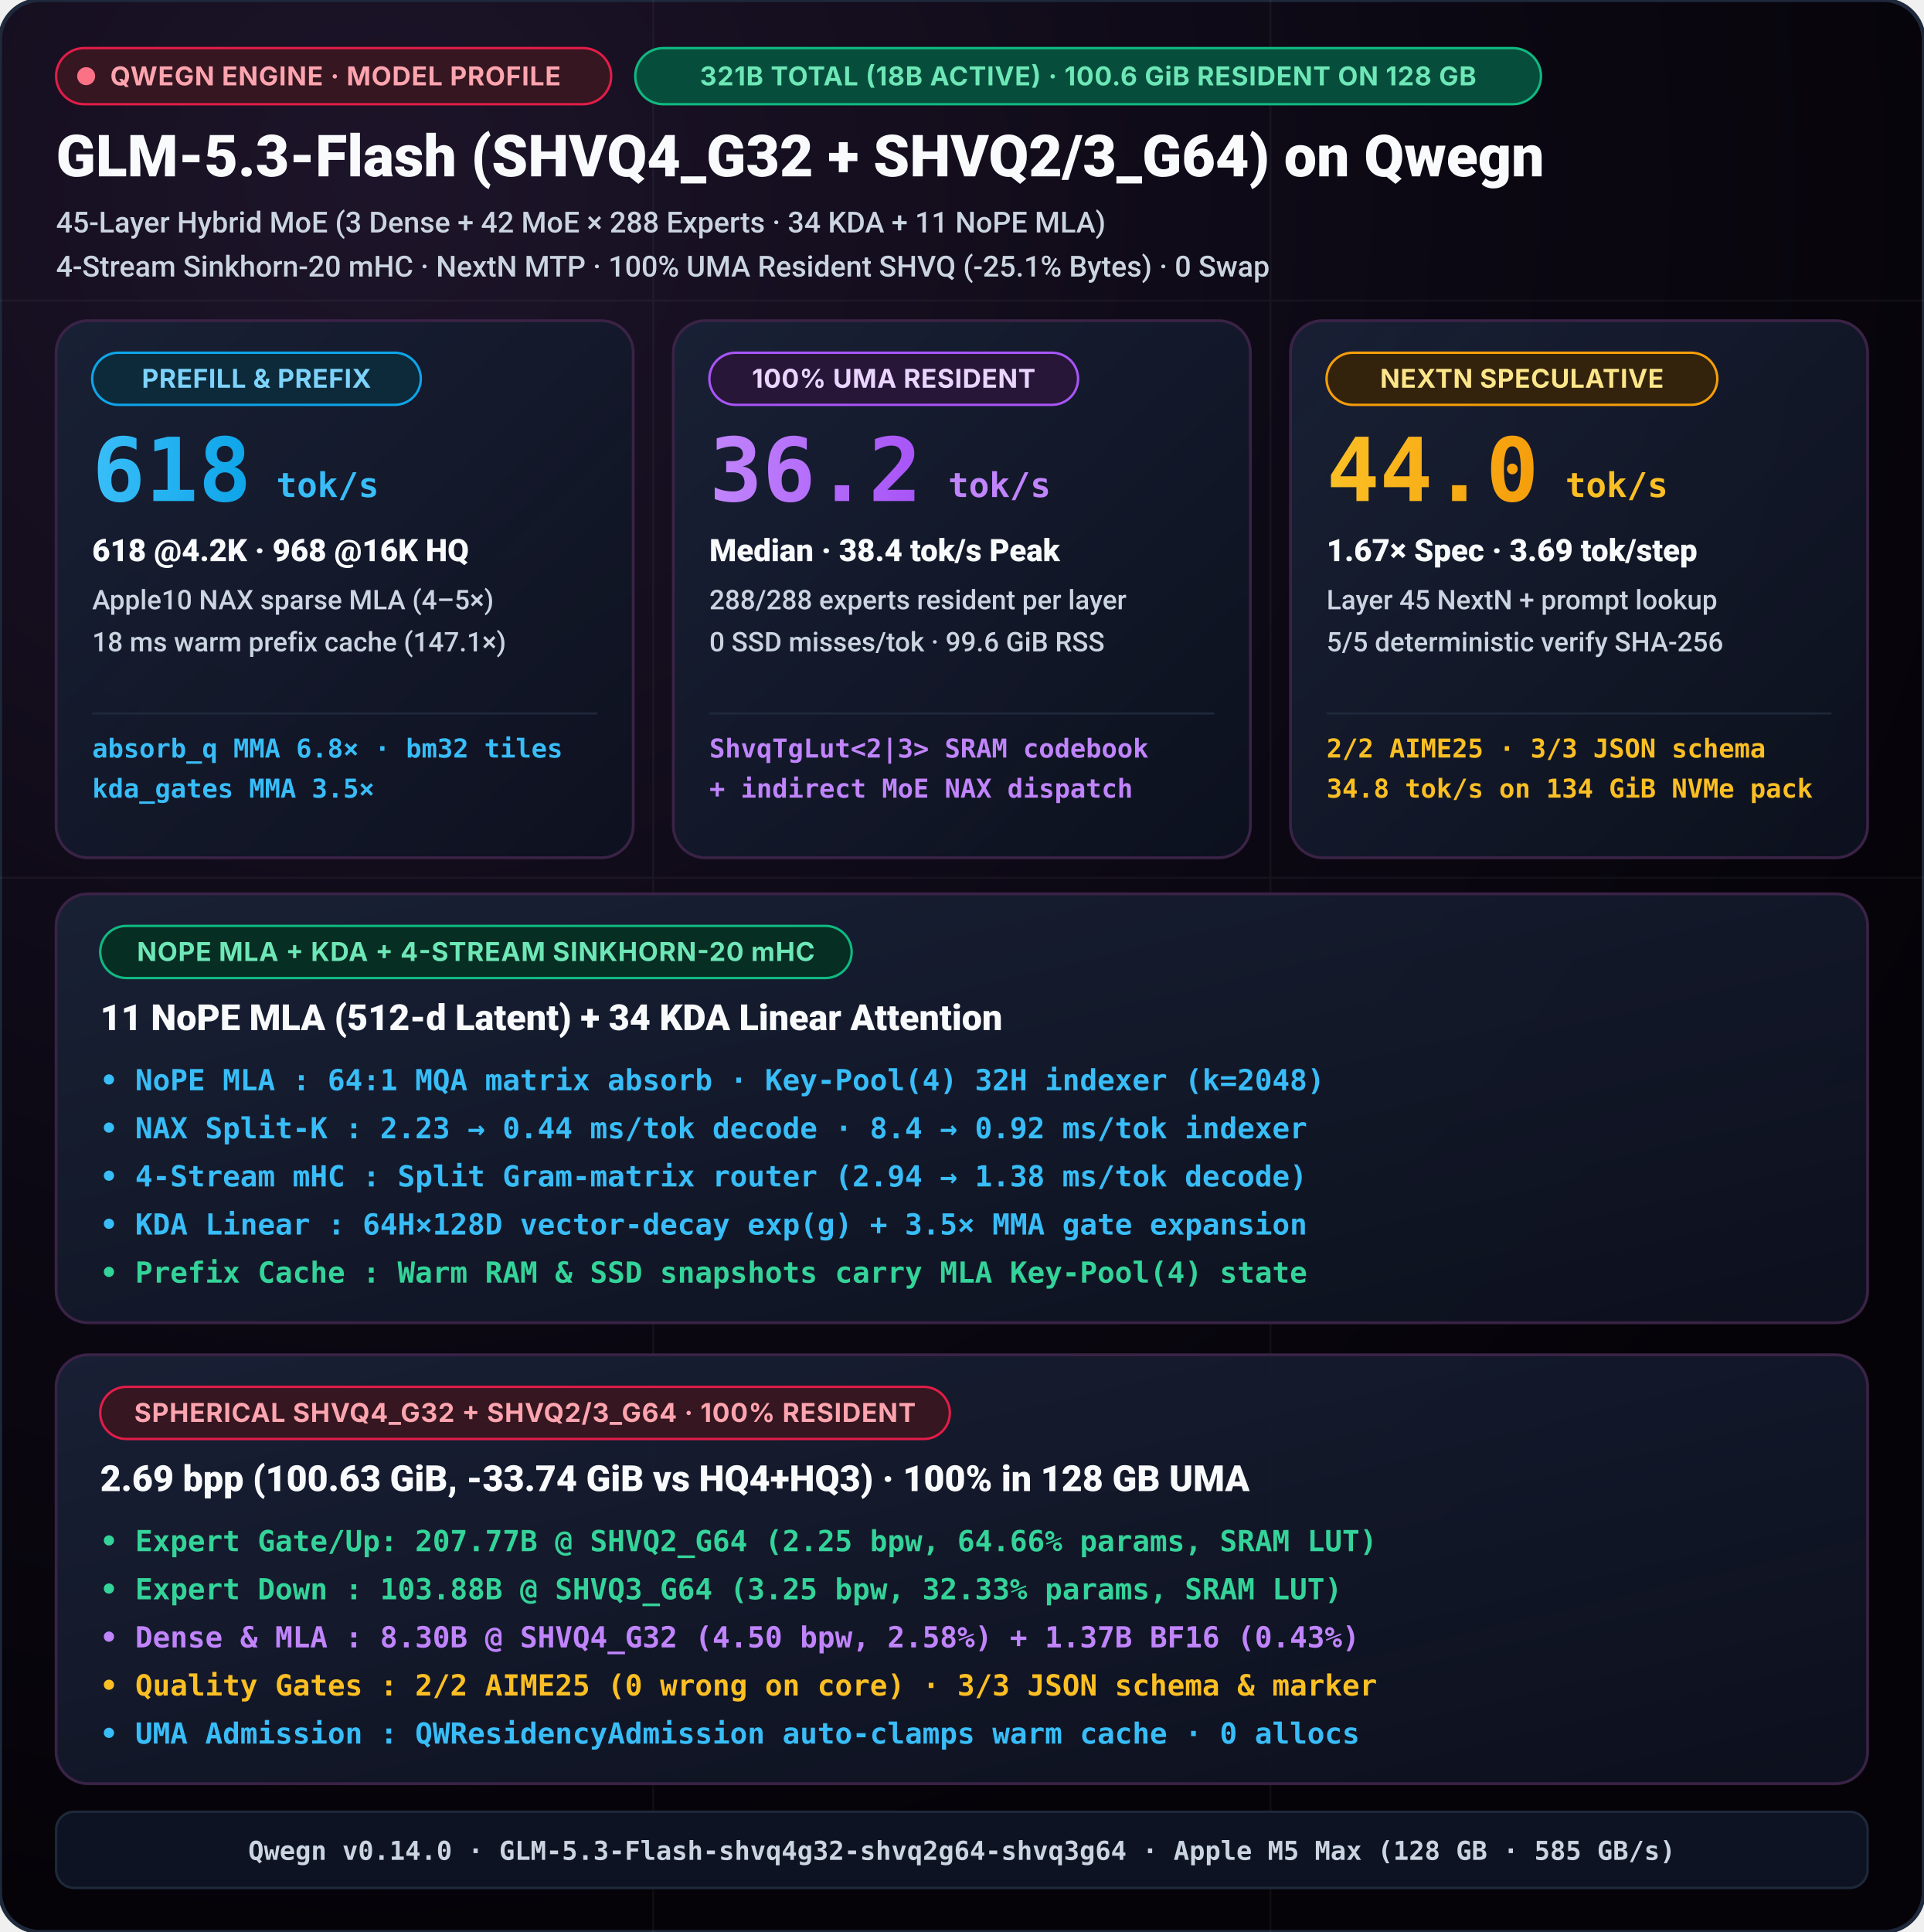
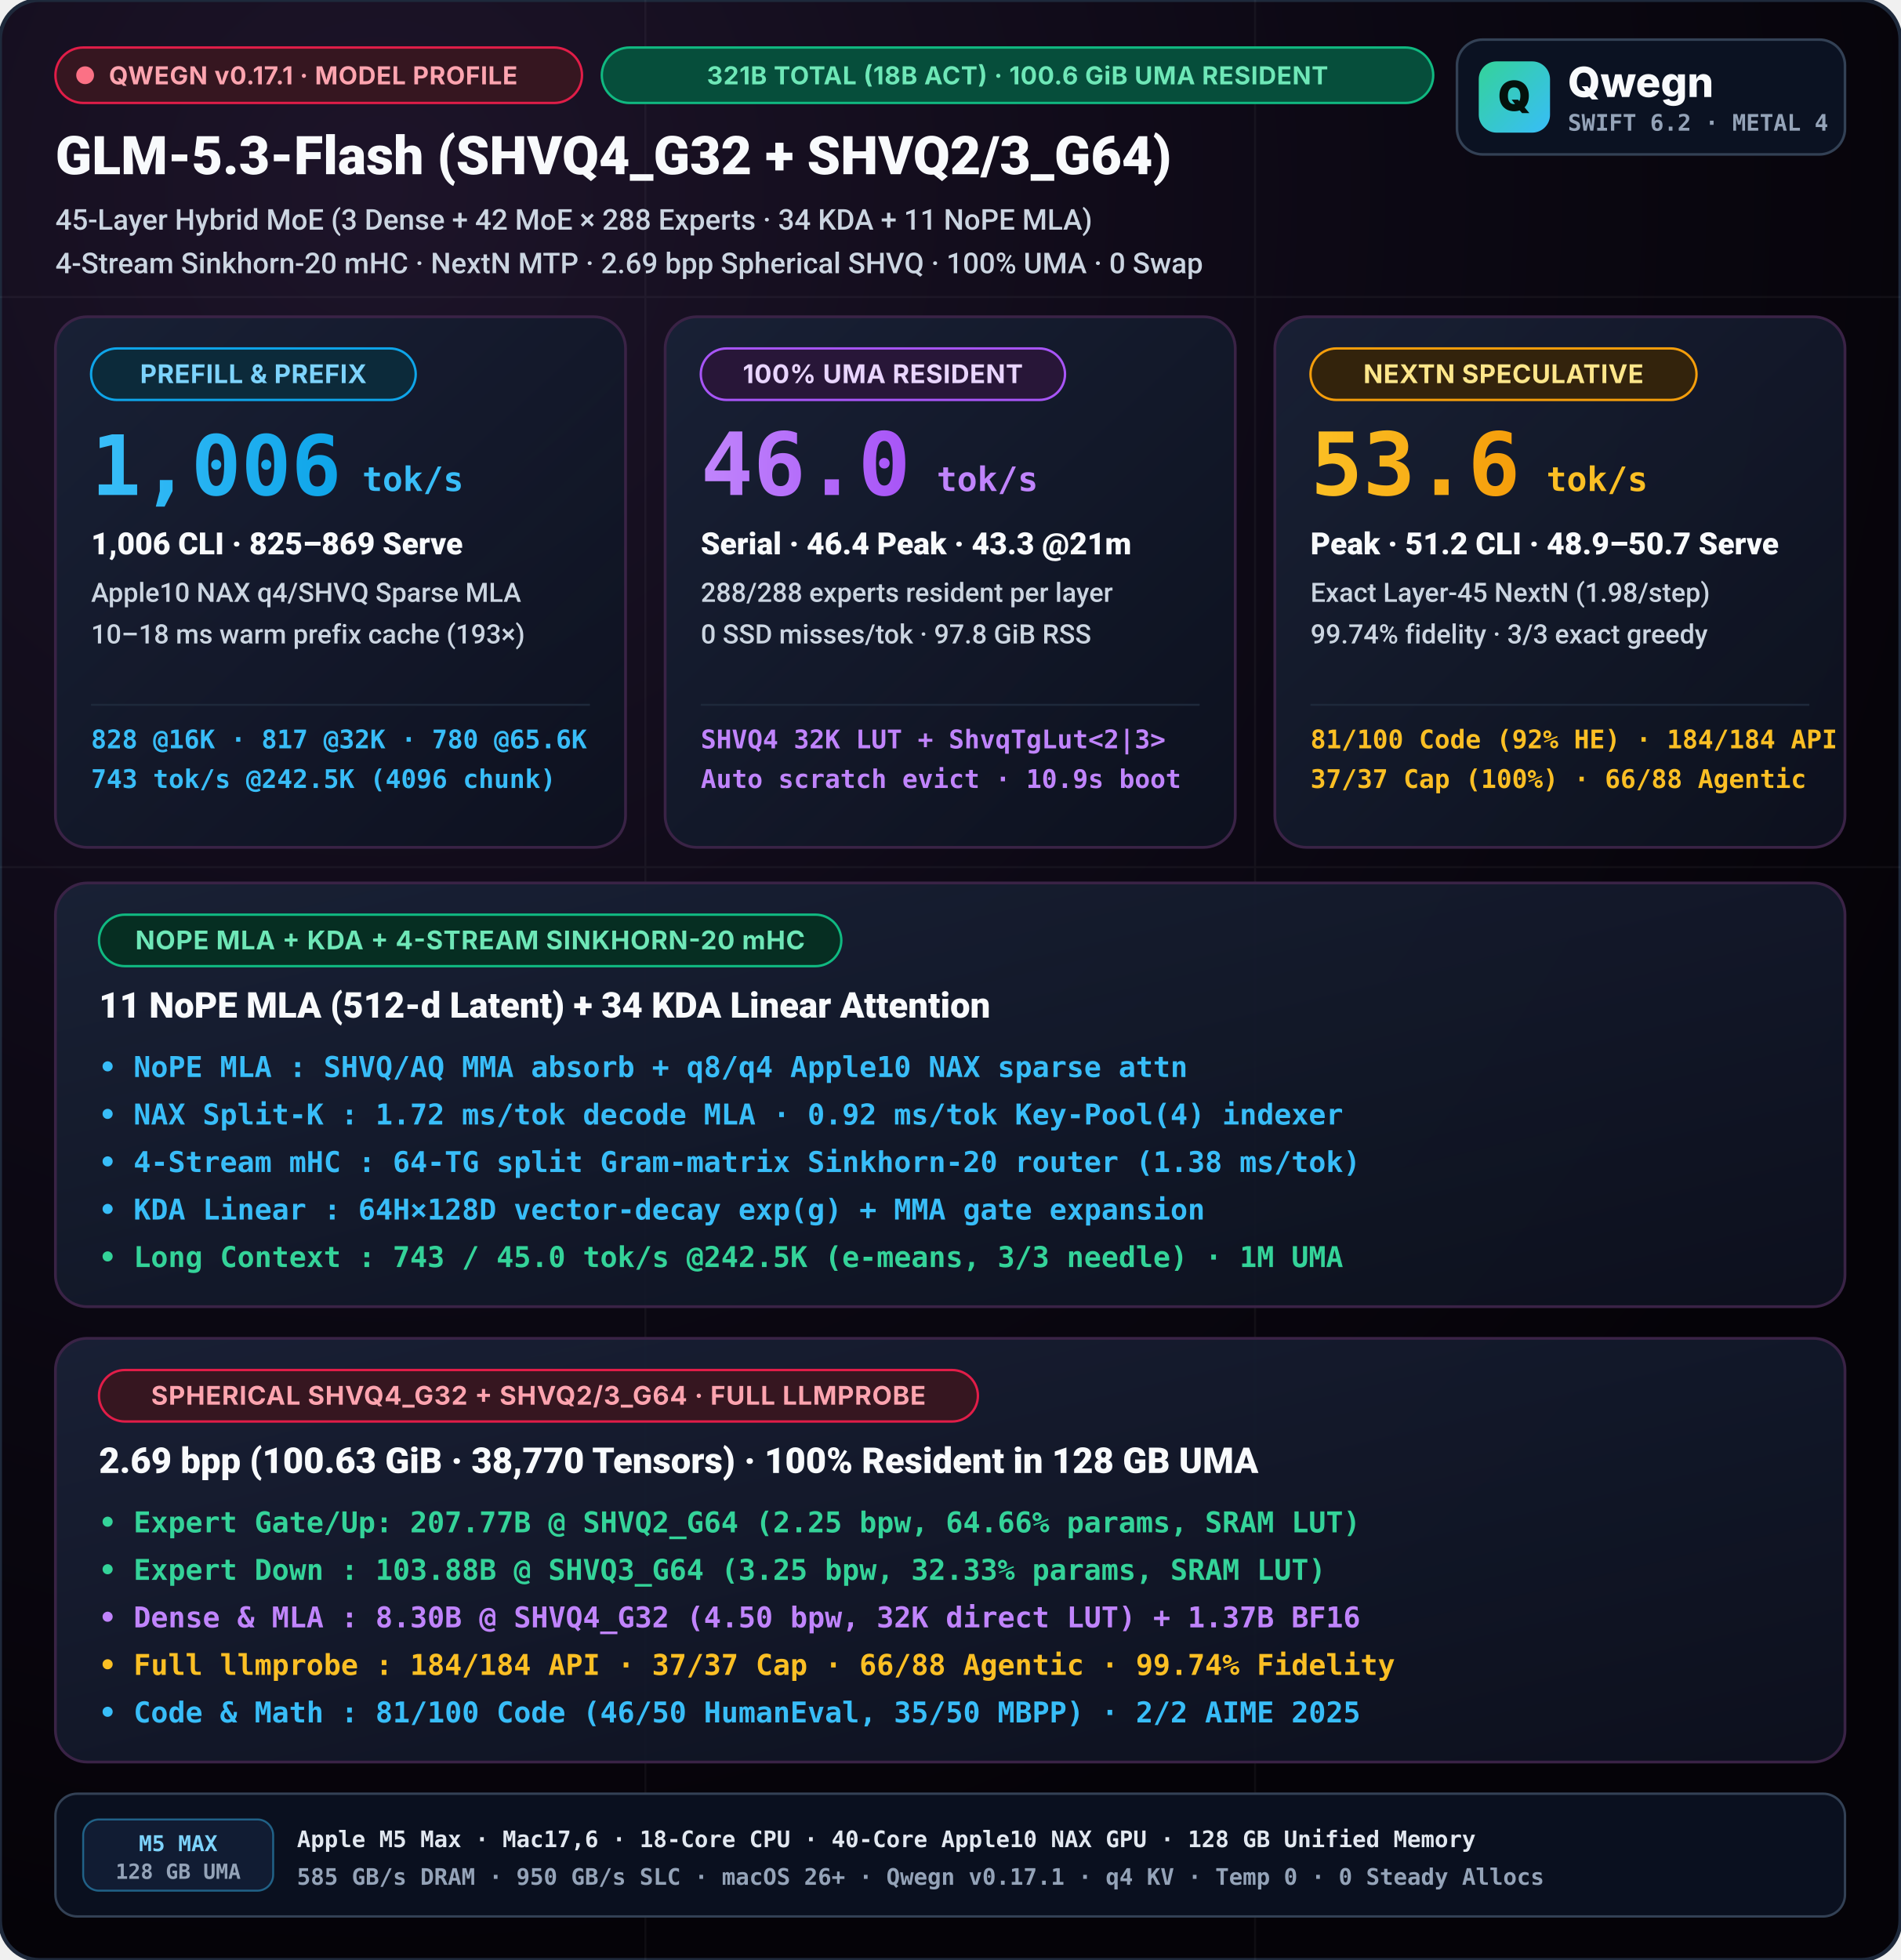
- <svg xmlns="http://www.w3.org/2000/svg" viewBox="0 0 960 964" width="960" height="964">
+ <svg xmlns="http://www.w3.org/2000/svg" viewBox="0 0 960 990" width="960" height="990">
  <defs>
    <radialGradient id="bgGlow" cx="20%" cy="10%" r="90%">
      <stop offset="0%" stop-color="#1d1429" />
      <stop offset="55%" stop-color="#0d0915" />
      <stop offset="100%" stop-color="#050308" />
    </radialGradient>
    <linearGradient id="cardGrad" x1="0%" y1="0%" x2="100%" y2="100%">
      <stop offset="0%" stop-color="#192136" stop-opacity="0.95" />
      <stop offset="100%" stop-color="#0d1220" stop-opacity="0.88" />
    </linearGradient>
    <linearGradient id="cyanGrad" x1="0%" y1="0%" x2="100%" y2="0%">
      <stop offset="0%" stop-color="#38bdf8" />
      <stop offset="100%" stop-color="#0ea5e9" />
    </linearGradient>
    <linearGradient id="purpleGrad" x1="0%" y1="0%" x2="100%" y2="0%">
      <stop offset="0%" stop-color="#c084fc" />
      <stop offset="100%" stop-color="#a855f7" />
    </linearGradient>
    <linearGradient id="amberGrad" x1="0%" y1="0%" x2="100%" y2="0%">
      <stop offset="0%" stop-color="#fbbf24" />
      <stop offset="100%" stop-color="#f59e0b" />
    </linearGradient>
+     <linearGradient id="mark" x1="0" y1="0" x2="1" y2="1">
+       <stop offset="0" stop-color="#34d399" />
+       <stop offset="1" stop-color="#38bdf8" />
+     </linearGradient>
  </defs>
  <style>
    svg { text-rendering: geometricPrecision; -webkit-font-smoothing: antialiased; }
    .title { font-family: -apple-system, BlinkMacSystemFont, "SF Pro Display", "Segoe UI", Roboto, sans-serif; font-weight: 800; }
    .subtitle { font-family: -apple-system, BlinkMacSystemFont, "SF Pro Text", "Segoe UI", Roboto, sans-serif; font-weight: 500; }
    .sans { font-family: -apple-system, BlinkMacSystemFont, "SF Pro Display", "Inter", "Segoe UI", system-ui, sans-serif; }
    .mono { font-family: "SF Mono", "JetBrains Mono", Menlo, Consolas, monospace; font-weight: 600; }
  </style>
-   <rect width="960" height="964" rx="20" fill="url(#bgGlow)" stroke="#1e293b" stroke-width="2" />
+   <rect width="960" height="990" rx="20" fill="url(#bgGlow)" stroke="#1e293b" stroke-width="2" />
  <g opacity="0.04" stroke="#ffffff" stroke-width="1">
    <line x1="0" y1="150" x2="960" y2="150" />
    <line x1="0" y1="438" x2="960" y2="438" />
-     <line x1="326" y1="0" x2="326" y2="964" />
-     <line x1="634" y1="0" x2="634" y2="964" />
+     <line x1="326" y1="0" x2="326" y2="990" />
+     <line x1="634" y1="0" x2="634" y2="990" />
  </g>
  <g transform="translate(28, 24)">
-     <rect x="0.0" y="0.0" width="277" height="28" rx="14.0" fill="#361620" stroke="#e11d48" stroke-width="1.2" />
+     <rect x="0.0" y="0.0" width="266" height="28" rx="14.0" fill="#361620" stroke="#e11d48" stroke-width="1.2" />
    <circle cx="15.0" cy="14.0" r="4.5" fill="#fb7185" />
-     <text x="27.0" y="18.6" class="sans" font-size="13" font-weight="700" fill="#fda4af" letter-spacing="0.3">QWEGN ENGINE · MODEL PROFILE</text>
-     <rect x="289.0" y="0.0" width="452" height="28" rx="14.0" fill="#064e3b" stroke="#10b981" stroke-width="1.2" />
-     <text x="515.0" y="18.6" text-anchor="middle" class="sans" font-size="13" font-weight="700" fill="#6ee7b7" letter-spacing="0.3">321B TOTAL (18B ACTIVE) · 100.6 GiB RESIDENT ON 128 GB</text>
-     <text x="0" y="64" fill="#f8fafc" class="title" font-size="29">GLM-5.3-Flash (SHVQ4_G32 + SHVQ2/3_G64) on Qwegn</text>
+     <text x="27.0" y="18.6" class="sans" font-size="12.5" font-weight="700" fill="#fda4af" letter-spacing="0.25">QWEGN v0.17.1 · MODEL PROFILE</text>
+     <rect x="276.0" y="0.0" width="420" height="28" rx="14.0" fill="#064e3b" stroke="#10b981" stroke-width="1.2" />
+     <text x="486.0" y="18.6" text-anchor="middle" class="sans" font-size="12.5" font-weight="700" fill="#6ee7b7" letter-spacing="0.25">321B TOTAL (18B ACT) · 100.6 GiB UMA RESIDENT</text>
+     <text x="0" y="64" fill="#f8fafc" class="title" font-size="27">GLM-5.3-Flash (SHVQ4_G32 + SHVQ2/3_G64)</text>
    <text x="0" y="92" fill="#cbd5e1" class="subtitle" font-size="14.5">45-Layer Hybrid MoE (3 Dense + 42 MoE × 288 Experts · 34 KDA + 11 NoPE MLA)</text>
-     <text x="0" y="114" fill="#cbd5e1" class="subtitle" font-size="14.5">4-Stream Sinkhorn-20 mHC · NextN MTP · 100% UMA Resident SHVQ (-25.1% Bytes) · 0 Swap</text>
+     <text x="0" y="114" fill="#cbd5e1" class="subtitle" font-size="14.5">4-Stream Sinkhorn-20 mHC · NextN MTP · 2.69 bpp Spherical SHVQ · 100% UMA · 0 Swap</text>
+   </g>
+   <g transform="translate(736, 20)">
+     <rect width="196" height="58" rx="13" fill="#0b1222" stroke="#334155" stroke-width="1.3" />
+     <rect x="11" y="11" width="36" height="36" rx="9" fill="url(#mark)" />
+     <text x="29" y="36" text-anchor="middle" class="sans" font-size="21" font-weight="900" fill="#04110c">Q</text>
+     <text x="56" y="29" class="sans" font-size="21" font-weight="800" fill="#f8fafc">Qwegn</text>
+     <text x="56" y="46" class="mono" font-size="11.5" font-weight="700" fill="#94a3b8">SWIFT 6.2 · METAL 4</text>
  </g>
  <g transform="translate(28, 160)">
    <rect width="288" height="268" rx="16" fill="url(#cardGrad)" stroke="#3a2346" stroke-width="1.4" />
    <rect x="18.0" y="16.0" width="164" height="26" rx="13.0" fill="#0c2a3a" stroke="#0ea5e9" stroke-width="1.2" />
    <text x="100.0" y="33.5" text-anchor="middle" class="sans" font-size="13" font-weight="700" fill="#7dd3fc" letter-spacing="0.2">PREFILL &amp; PREFIX</text>
-     <text x="18" y="90" fill="url(#cyanGrad)" class="title mono" font-size="44">618</text>
-     <text x="109.9" y="88" fill="#38bdf8" class="title mono" font-size="17">tok/s</text>
-     <text x="18" y="120" fill="#f8fafc" class="title" font-size="15.5">618 @4.2K · 968 @16K HQ</text>
-     <text x="18" y="144" fill="#cbd5e1" class="subtitle" font-size="13.5">Apple10 NAX sparse MLA (4–5×)</text>
-     <text x="18" y="165" fill="#cbd5e1" class="subtitle" font-size="13.5">18 ms warm prefix cache (147.1×)</text>
+     <text x="18" y="90" fill="url(#cyanGrad)" class="title mono" font-size="42">1,006</text>
+     <text x="155.0" y="88" fill="#38bdf8" class="title mono" font-size="17">tok/s</text>
+     <text x="18" y="120" fill="#f8fafc" class="title" font-size="15.5">1,006 CLI · 825–869 Serve</text>
+     <text x="18" y="144" fill="#cbd5e1" class="subtitle" font-size="13.5">Apple10 NAX q4/SHVQ Sparse MLA</text>
+     <text x="18" y="165" fill="#cbd5e1" class="subtitle" font-size="13.5">10–18 ms warm prefix cache (193×)</text>
    <line x1="18" y1="196" x2="270" y2="196" stroke="#1e293b" stroke-width="1" />
-     <text x="18" y="218" fill="#38bdf8" class="mono" font-size="13">absorb_q MMA 6.8× · bm32 tiles</text>
-     <text x="18" y="238" fill="#38bdf8" class="mono" font-size="13">kda_gates MMA 3.5×</text>
+     <text x="18" y="218" fill="#38bdf8" class="mono" font-size="13">828 @16K · 817 @32K · 780 @65.6K</text>
+     <text x="18" y="238" fill="#38bdf8" class="mono" font-size="13">743 tok/s @242.5K (4096 chunk)</text>
  </g>
  <g transform="translate(336, 160)">
    <rect width="288" height="268" rx="16" fill="url(#cardGrad)" stroke="#3a2346" stroke-width="1.4" />
    <rect x="18.0" y="16.0" width="184" height="26" rx="13.0" fill="#281638" stroke="#a855f7" stroke-width="1.2" />
    <text x="110.0" y="33.5" text-anchor="middle" class="sans" font-size="13" font-weight="700" fill="#e9d5ff" letter-spacing="0.2">100% UMA RESIDENT</text>
-     <text x="18" y="90" fill="url(#purpleGrad)" class="title mono" font-size="44">36.2</text>
+     <text x="18" y="90" fill="url(#purpleGrad)" class="title mono" font-size="44">46.0</text>
    <text x="137.2" y="88" fill="#c084fc" class="title mono" font-size="17">tok/s</text>
-     <text x="18" y="120" fill="#f8fafc" class="title" font-size="15.5">Median · 38.4 tok/s Peak</text>
+     <text x="18" y="120" fill="#f8fafc" class="title" font-size="15.5">Serial · 46.4 Peak · 43.3 @21m</text>
    <text x="18" y="144" fill="#cbd5e1" class="subtitle" font-size="13.5">288/288 experts resident per layer</text>
-     <text x="18" y="165" fill="#cbd5e1" class="subtitle" font-size="13.5">0 SSD misses/tok · 99.6 GiB RSS</text>
+     <text x="18" y="165" fill="#cbd5e1" class="subtitle" font-size="13.5">0 SSD misses/tok · 97.8 GiB RSS</text>
    <line x1="18" y1="196" x2="270" y2="196" stroke="#1e293b" stroke-width="1" />
-     <text x="18" y="218" fill="#c084fc" class="mono" font-size="13">ShvqTgLut&lt;2|3&gt; SRAM codebook</text>
-     <text x="18" y="238" fill="#c084fc" class="mono" font-size="13">+ indirect MoE NAX dispatch</text>
+     <text x="18" y="218" fill="#c084fc" class="mono" font-size="13">SHVQ4 32K LUT + ShvqTgLut&lt;2|3&gt;</text>
+     <text x="18" y="238" fill="#c084fc" class="mono" font-size="13">Auto scratch evict · 10.9s boot</text>
  </g>
  <g transform="translate(644, 160)">
    <rect width="288" height="268" rx="16" fill="url(#cardGrad)" stroke="#3a2346" stroke-width="1.4" />
    <rect x="18.0" y="16.0" width="195" height="26" rx="13.0" fill="#33230c" stroke="#f59e0b" stroke-width="1.2" />
    <text x="115.5" y="33.5" text-anchor="middle" class="sans" font-size="13" font-weight="700" fill="#fde68a" letter-spacing="0.2">NEXTN SPECULATIVE</text>
-     <text x="18" y="90" fill="url(#amberGrad)" class="title mono" font-size="44">44.0</text>
+     <text x="18" y="90" fill="url(#amberGrad)" class="title mono" font-size="44">53.6</text>
    <text x="137.2" y="88" fill="#fbbf24" class="title mono" font-size="17">tok/s</text>
-     <text x="18" y="120" fill="#f8fafc" class="title" font-size="15.5">1.67× Spec · 3.69 tok/step</text>
-     <text x="18" y="144" fill="#cbd5e1" class="subtitle" font-size="13.5">Layer 45 NextN + prompt lookup</text>
-     <text x="18" y="165" fill="#cbd5e1" class="subtitle" font-size="13.5">5/5 deterministic verify SHA-256</text>
+     <text x="18" y="120" fill="#f8fafc" class="title" font-size="15.5">Peak · 51.2 CLI · 48.9–50.7 Serve</text>
+     <text x="18" y="144" fill="#cbd5e1" class="subtitle" font-size="13.5">Exact Layer-45 NextN (1.98/step)</text>
+     <text x="18" y="165" fill="#cbd5e1" class="subtitle" font-size="13.5">99.74% fidelity · 3/3 exact greedy</text>
    <line x1="18" y1="196" x2="270" y2="196" stroke="#1e293b" stroke-width="1" />
-     <text x="18" y="218" fill="#fbbf24" class="mono" font-size="13">2/2 AIME25 · 3/3 JSON schema</text>
-     <text x="18" y="238" fill="#fbbf24" class="mono" font-size="13">34.8 tok/s on 134 GiB NVMe pack</text>
+     <text x="18" y="218" fill="#fbbf24" class="mono" font-size="13">81/100 Code (92% HE) · 184/184 API</text>
+     <text x="18" y="238" fill="#fbbf24" class="mono" font-size="13">37/37 Cap (100%) · 66/88 Agentic</text>
  </g>
  <g transform="translate(28, 446)">
    <rect width="904" height="214" rx="16" fill="url(#cardGrad)" stroke="#3a2346" stroke-width="1.4" />
    <rect x="22.0" y="16.0" width="375" height="26" rx="13.0" fill="#062e22" stroke="#10b981" stroke-width="1.2" />
    <text x="209.5" y="33.5" text-anchor="middle" class="sans" font-size="13" font-weight="700" fill="#6ee7b7" letter-spacing="0.3">NOPE MLA + KDA + 4-STREAM SINKHORN-20 mHC</text>
    <text x="22" y="68" fill="#f8fafc" class="title" font-size="18">11 NoPE MLA (512-d Latent) + 34 KDA Linear Attention</text>
-     <text x="22" y="98" fill="#38bdf8" class="mono" font-size="14.5">• NoPE MLA     : 64:1 MQA matrix absorb · Key-Pool(4) 32H indexer (k=2048)</text>
-     <text x="22" y="122" fill="#38bdf8" class="mono" font-size="14.5">• NAX Split-K  : 2.23 → 0.44 ms/tok decode · 8.4 → 0.92 ms/tok indexer</text>
-     <text x="22" y="146" fill="#38bdf8" class="mono" font-size="14.5">• 4-Stream mHC : Split Gram-matrix router (2.94 → 1.38 ms/tok decode)</text>
-     <text x="22" y="170" fill="#38bdf8" class="mono" font-size="14.5">• KDA Linear   : 64H×128D vector-decay exp(g) + 3.5× MMA gate expansion</text>
-     <text x="22" y="194" fill="#34d399" class="mono" font-size="14.5">• Prefix Cache : Warm RAM &amp; SSD snapshots carry MLA Key-Pool(4) state</text>
+     <text x="22" y="98" fill="#38bdf8" class="mono" font-size="14.5">• NoPE MLA     : SHVQ/AQ MMA absorb + q8/q4 Apple10 NAX sparse attn</text>
+     <text x="22" y="122" fill="#38bdf8" class="mono" font-size="14.5">• NAX Split-K  : 1.72 ms/tok decode MLA · 0.92 ms/tok Key-Pool(4) indexer</text>
+     <text x="22" y="146" fill="#38bdf8" class="mono" font-size="14.5">• 4-Stream mHC : 64-TG split Gram-matrix Sinkhorn-20 router (1.38 ms/tok)</text>
+     <text x="22" y="170" fill="#38bdf8" class="mono" font-size="14.5">• KDA Linear   : 64H×128D vector-decay exp(g) + MMA gate expansion</text>
+     <text x="22" y="194" fill="#34d399" class="mono" font-size="14.5">• Long Context : 743 / 45.0 tok/s @242.5K (e-means, 3/3 needle) · 1M UMA</text>
  </g>
  <g transform="translate(28, 676)">
    <rect width="904" height="214" rx="16" fill="url(#cardGrad)" stroke="#3a2346" stroke-width="1.4" />
-     <rect x="22.0" y="16.0" width="424" height="26" rx="13.0" fill="#361620" stroke="#e11d48" stroke-width="1.2" />
-     <text x="234.0" y="33.5" text-anchor="middle" class="sans" font-size="13" font-weight="700" fill="#fda4af" letter-spacing="0.3">SPHERICAL SHVQ4_G32 + SHVQ2/3_G64 · 100% RESIDENT</text>
-     <text x="22" y="68" fill="#f8fafc" class="title" font-size="18">2.69 bpp (100.63 GiB, -33.74 GiB vs HQ4+HQ3) · 100% in 128 GB UMA</text>
+     <rect x="22.0" y="16.0" width="444" height="26" rx="13.0" fill="#361620" stroke="#e11d48" stroke-width="1.2" />
+     <text x="244.0" y="33.5" text-anchor="middle" class="sans" font-size="13" font-weight="700" fill="#fda4af" letter-spacing="0.3">SPHERICAL SHVQ4_G32 + SHVQ2/3_G64 · FULL LLMPROBE</text>
+     <text x="22" y="68" fill="#f8fafc" class="title" font-size="18">2.69 bpp (100.63 GiB · 38,770 Tensors) · 100% Resident in 128 GB UMA</text>
    <text x="22" y="98" fill="#34d399" class="mono" font-size="14.5">• Expert Gate/Up: 207.77B @ SHVQ2_G64 (2.25 bpw, 64.66% params, SRAM LUT)</text>
    <text x="22" y="122" fill="#34d399" class="mono" font-size="14.5">• Expert Down   : 103.88B @ SHVQ3_G64 (3.25 bpw, 32.33% params, SRAM LUT)</text>
-     <text x="22" y="146" fill="#c084fc" class="mono" font-size="14.5">• Dense &amp; MLA   : 8.30B @ SHVQ4_G32 (4.50 bpw, 2.58%) + 1.37B BF16 (0.43%)</text>
-     <text x="22" y="170" fill="#fbbf24" class="mono" font-size="14.5">• Quality Gates : 2/2 AIME25 (0 wrong on core) · 3/3 JSON schema &amp; marker</text>
-     <text x="22" y="194" fill="#38bdf8" class="mono" font-size="14.5">• UMA Admission : QWResidencyAdmission auto-clamps warm cache · 0 allocs</text>
+     <text x="22" y="146" fill="#c084fc" class="mono" font-size="14.5">• Dense &amp; MLA   : 8.30B @ SHVQ4_G32 (4.50 bpw, 32K direct LUT) + 1.37B BF16</text>
+     <text x="22" y="170" fill="#fbbf24" class="mono" font-size="14.5">• Full llmprobe : 184/184 API · 37/37 Cap · 66/88 Agentic · 99.74% Fidelity</text>
+     <text x="22" y="194" fill="#38bdf8" class="mono" font-size="14.5">• Code &amp; Math   : 81/100 Code (46/50 HumanEval, 35/50 MBPP) · 2/2 AIME 2025</text>
  </g>
-   <g transform="translate(28, 904)">
-     <rect x="0" y="0" width="904" height="38" rx="9" fill="#0d1322" stroke="#1e293b" stroke-width="1.2" />
-     <text x="452" y="24" text-anchor="middle" fill="#cbd5e1" class="mono" font-size="13">Qwegn v0.14.0 · GLM-5.3-Flash-shvq4g32-shvq2g64-shvq3g64 · Apple M5 Max (128 GB · 585 GB/s)</text>
+   <g transform="translate(28, 906)">
+     <rect width="904" height="62" rx="11" fill="#0a101f" stroke="#334155" stroke-width="1.2" />
+     <rect x="14" y="13" width="96" height="36" rx="8" fill="#111c33" stroke="#38bdf8" stroke-opacity="0.45" stroke-width="1" />
+     <text x="62" y="29" text-anchor="middle" class="mono" font-size="11" font-weight="800" fill="#7dd3fc">M5 MAX</text>
+     <text x="62" y="43" text-anchor="middle" class="mono" font-size="10.5" fill="#94a3b8">128 GB UMA</text>
+     <text x="122" y="27" class="mono" font-size="11.5" font-weight="700" fill="#e2e8f0">Apple M5 Max · Mac17,6 · 18-Core CPU · 40-Core Apple10 NAX GPU · 128 GB Unified Memory</text>
+     <text x="122" y="46" class="mono" font-size="11.5" fill="#94a3b8">585 GB/s DRAM · 950 GB/s SLC · macOS 26+ · Qwegn v0.17.1 · q4 KV · Temp 0 · 0 Steady Allocs</text>
  </g>
</svg>
